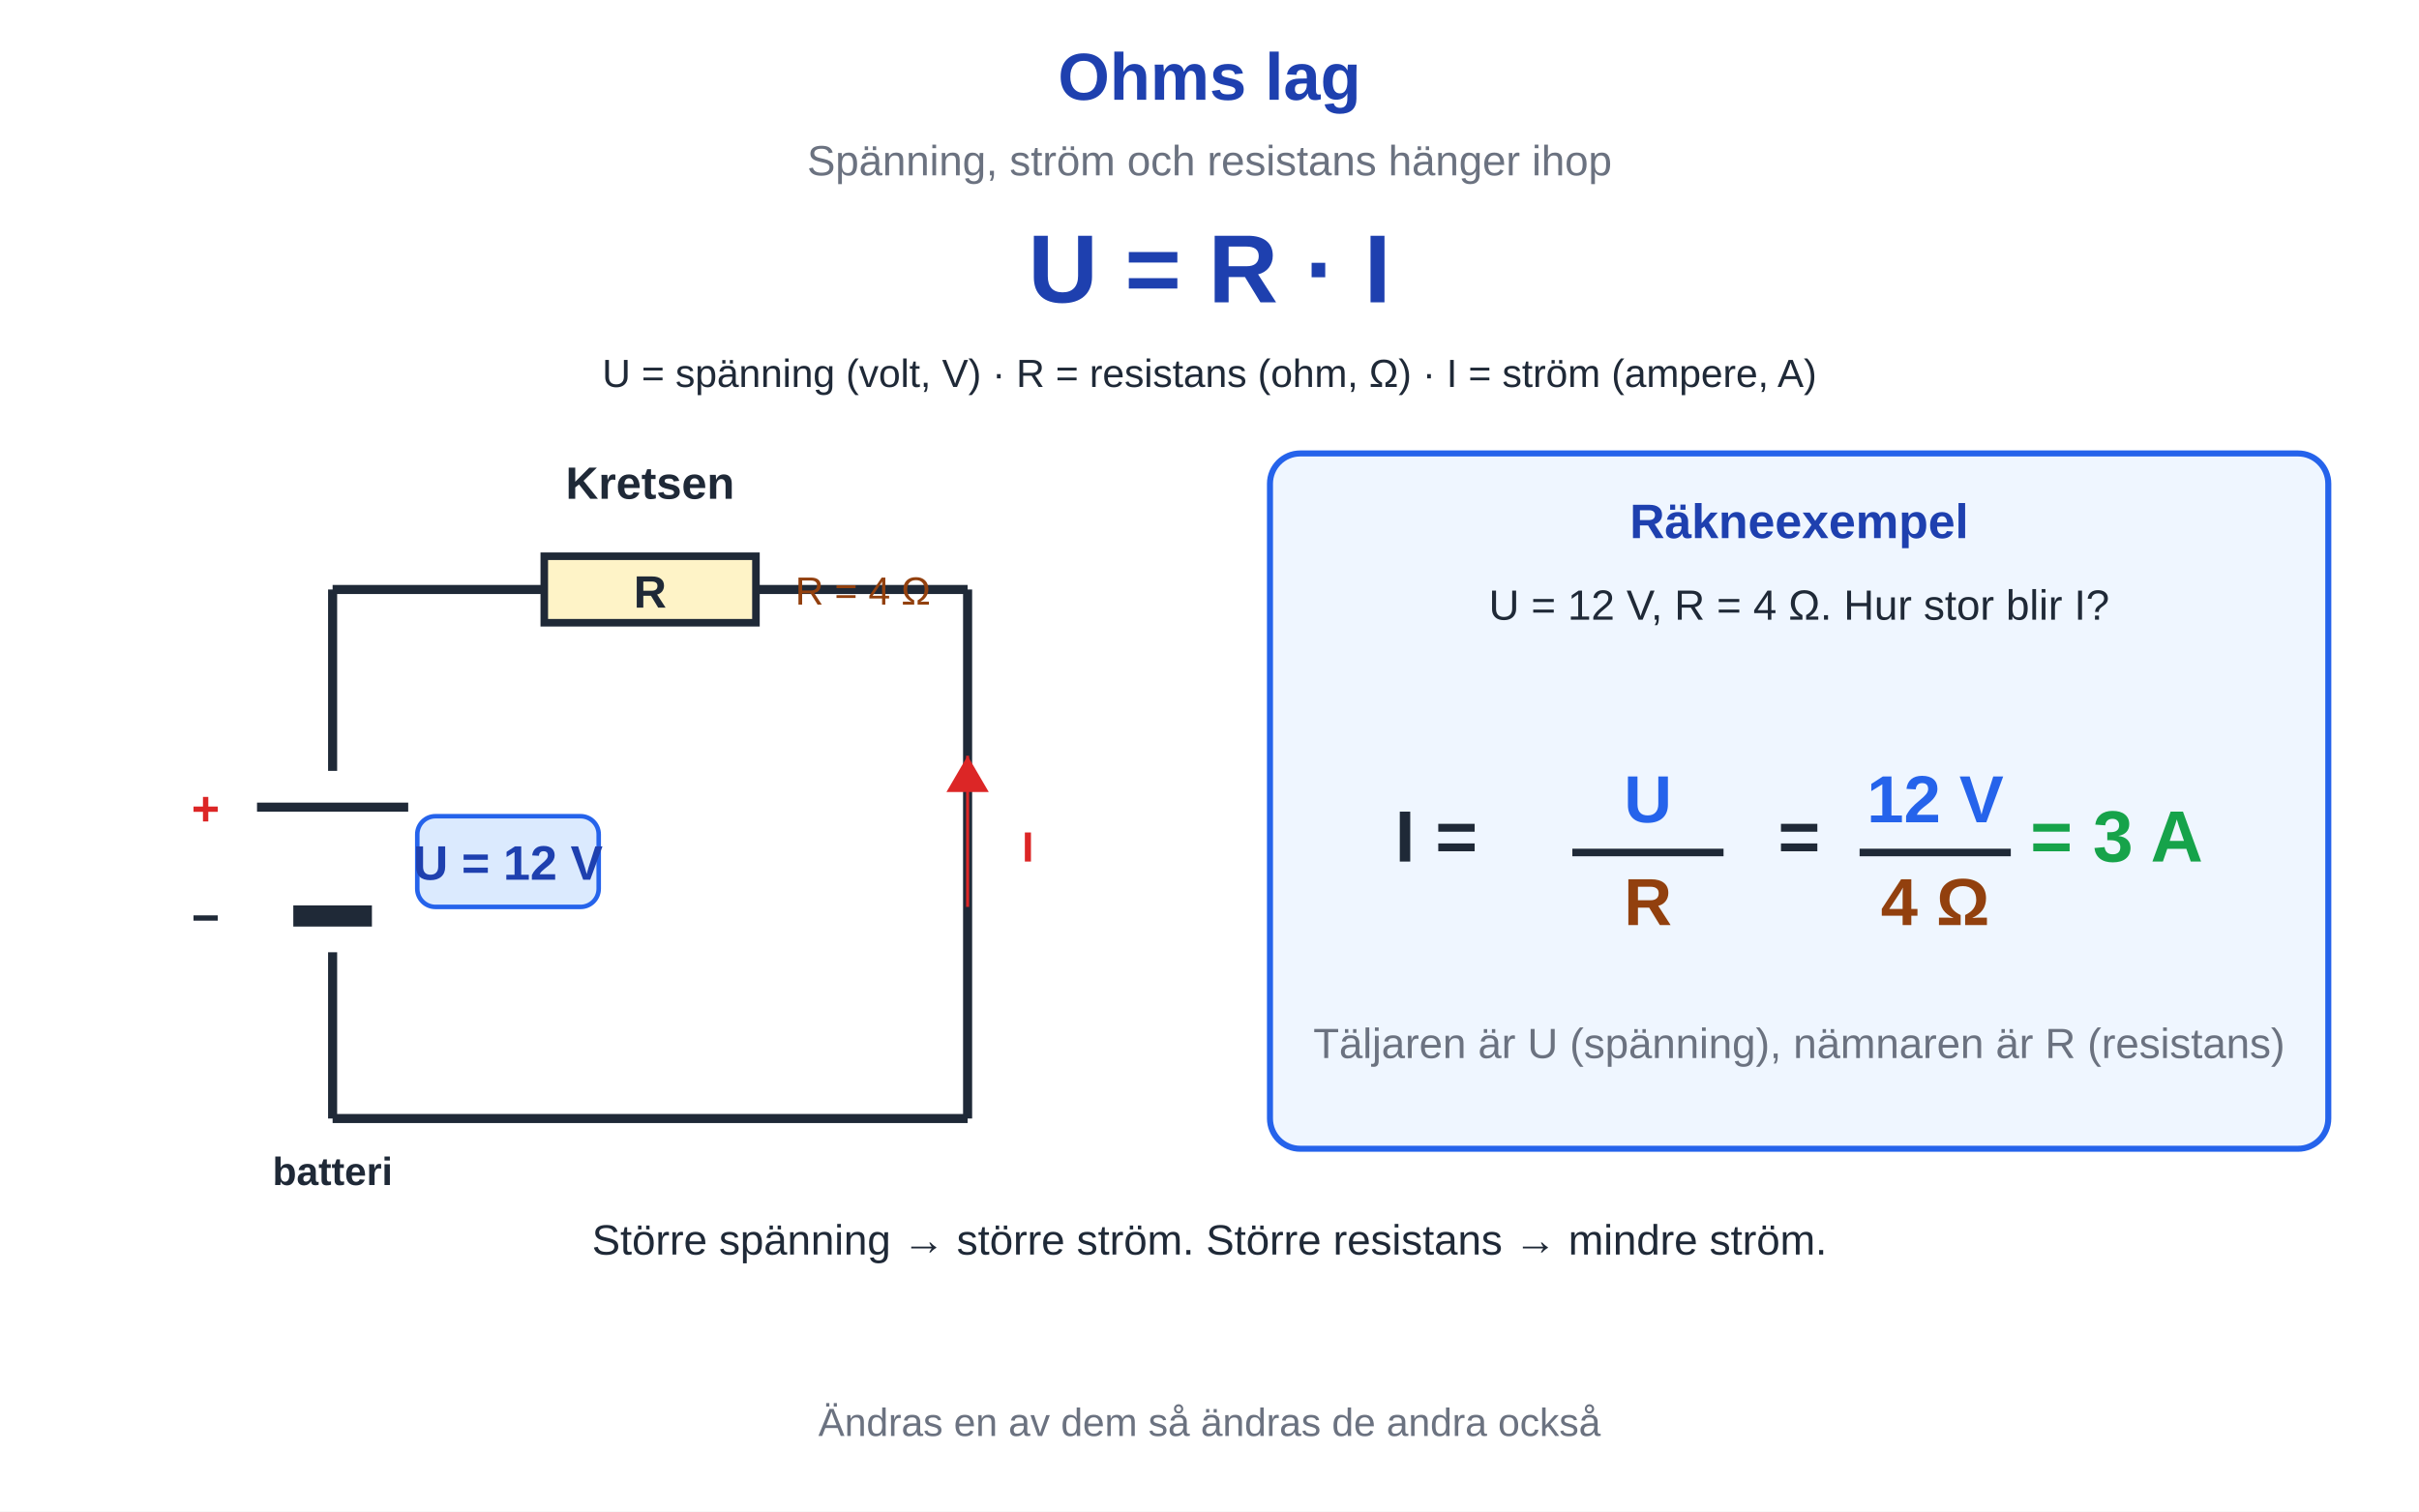
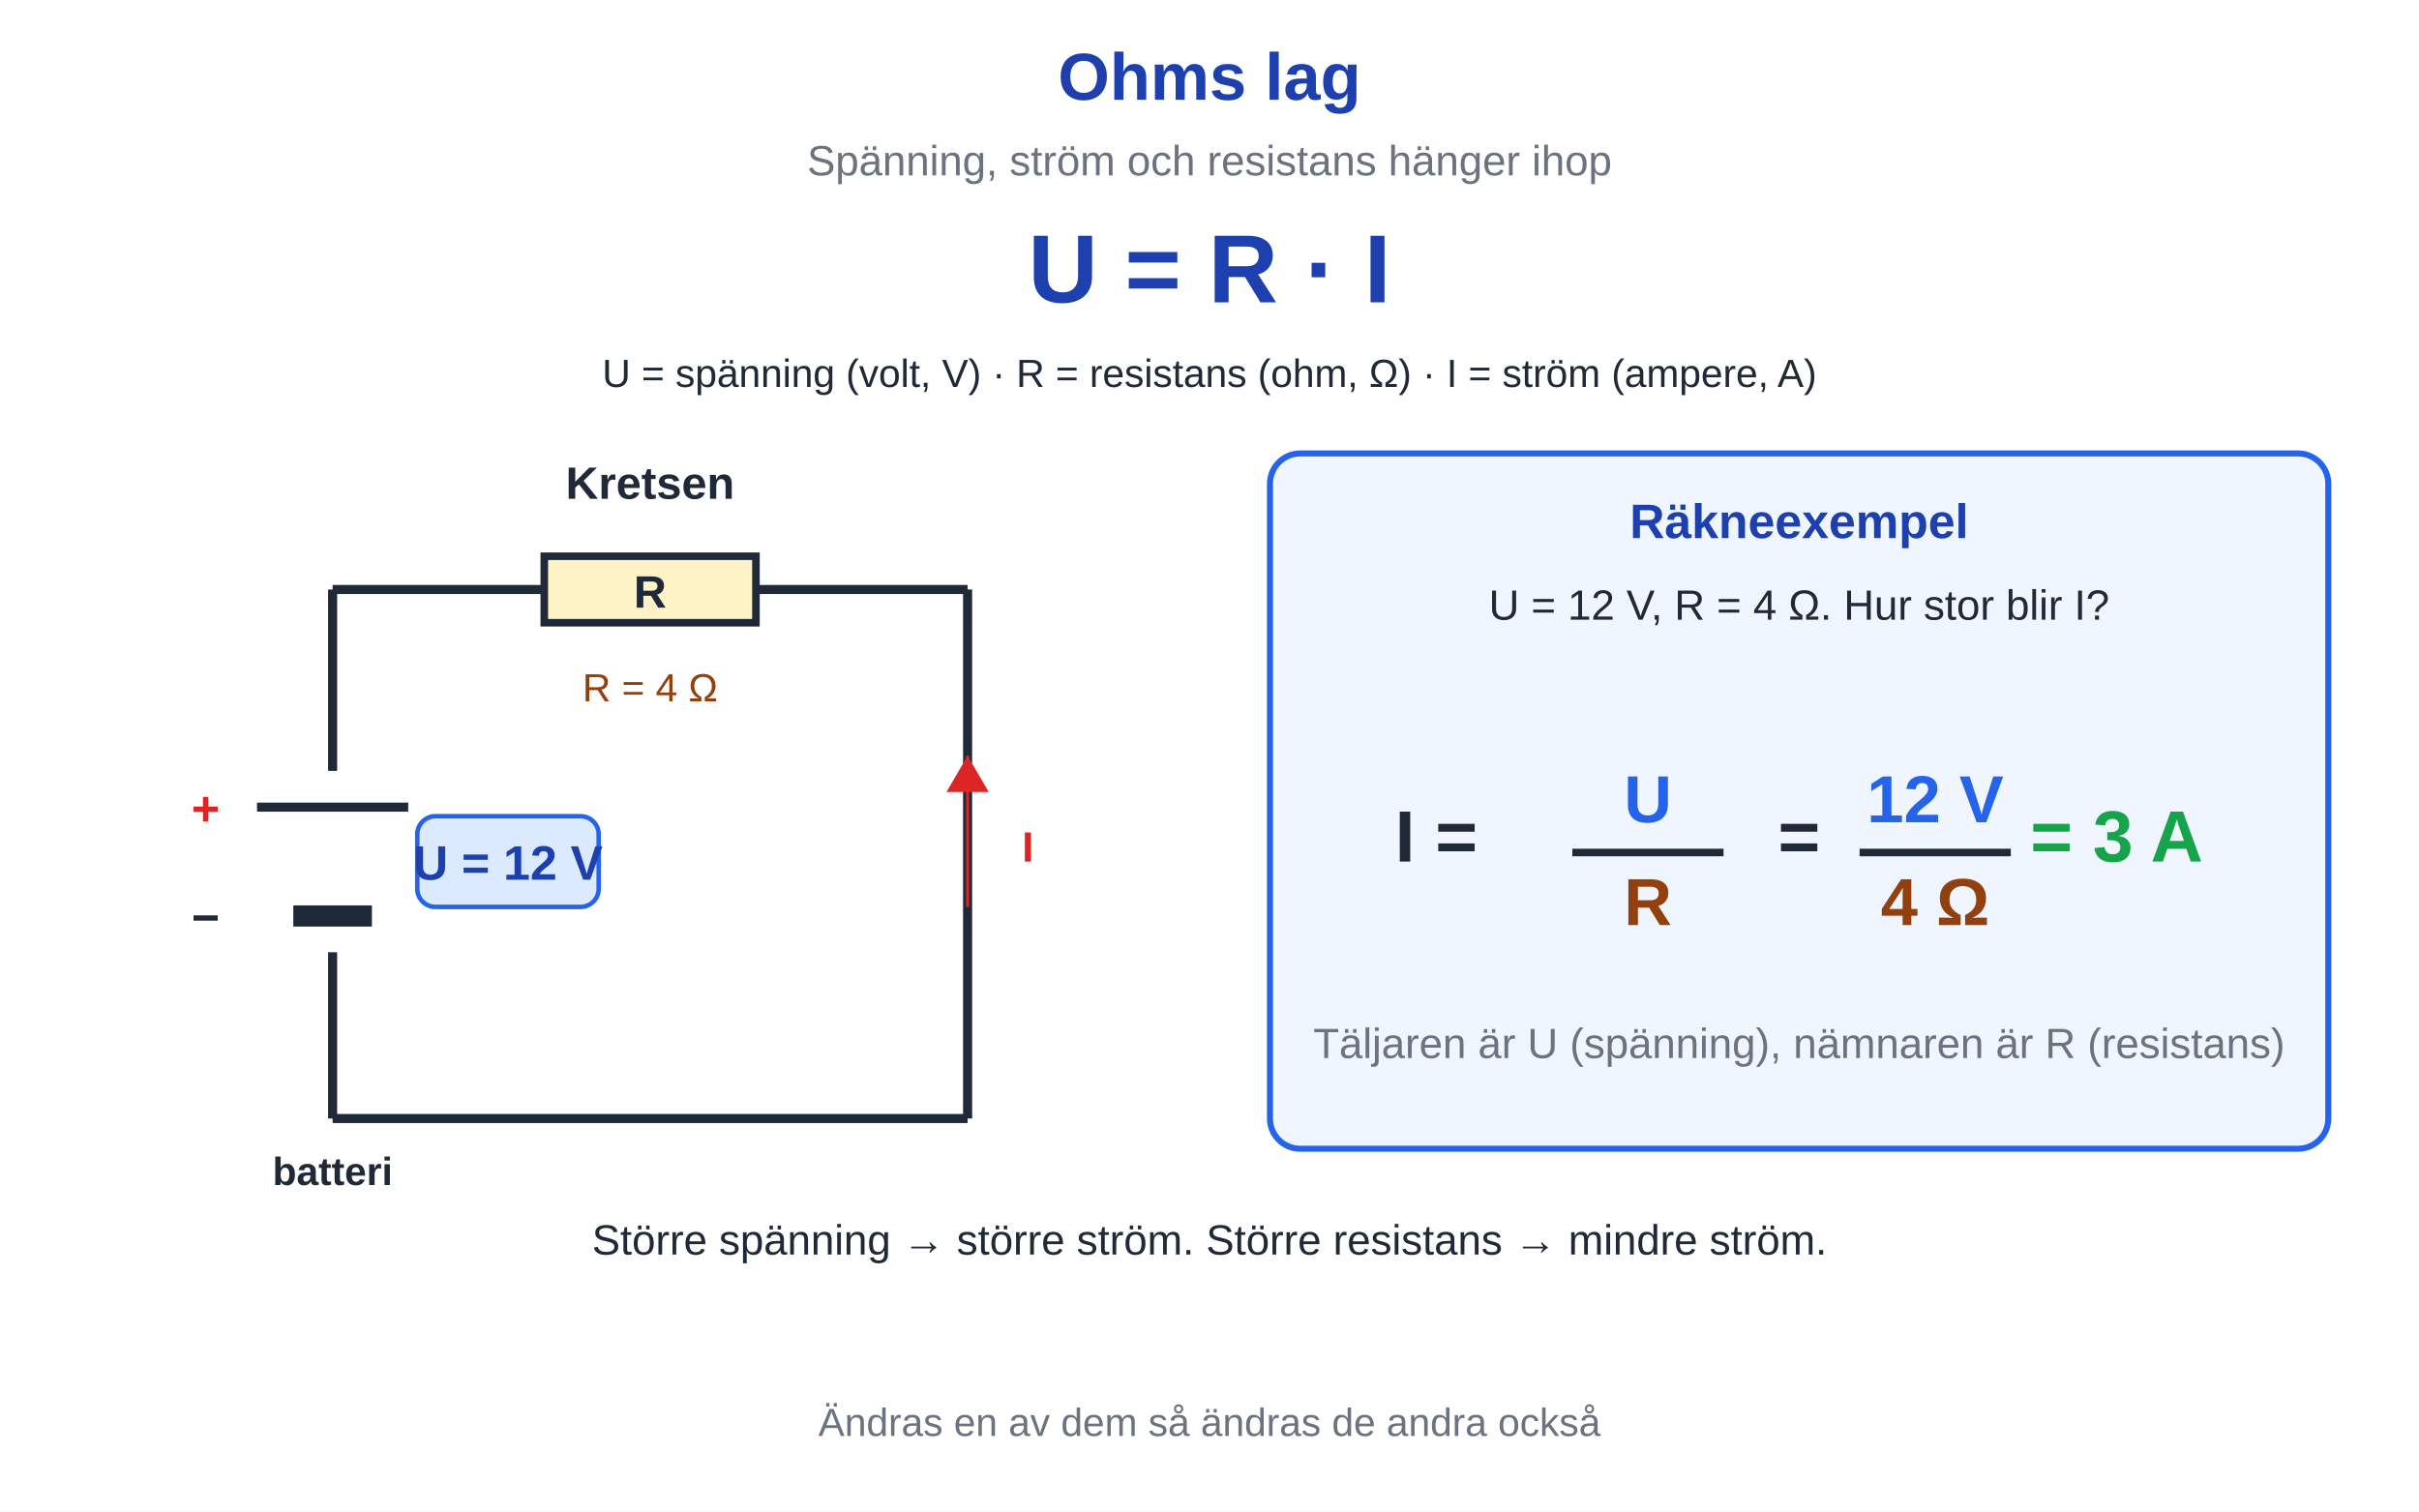
<svg xmlns="http://www.w3.org/2000/svg" viewBox="0 0 800 500" width="800" height="500">
  <rect width="800" height="500" fill="white" />
  <text x="400" y="33" font-family="Arial,sans-serif" font-size="22" fill="#1e40af" text-anchor="middle" font-weight="bold">Ohms lag</text>
  <text x="400" y="58" font-family="Arial,sans-serif" font-size="14" fill="#6b7280" text-anchor="middle">Spänning, ström och resistans hänger ihop</text>
  <text x="400" y="100" font-family="Arial,sans-serif" font-size="32" fill="#1e40af" text-anchor="middle" font-weight="bold">U = R · I</text>
  <text x="400" y="128" font-family="Arial,sans-serif" font-size="13" fill="#1f2937" text-anchor="middle">U = spänning (volt, V)   ·   R = resistans (ohm, Ω)   ·   I = ström (ampere, A)</text>
  <text x="215" y="165" font-family="Arial,sans-serif" font-size="15" fill="#1f2937" text-anchor="middle" font-weight="bold">Kretsen</text>
  <line x1="110" y1="195" x2="320" y2="195" stroke="#1f2937" stroke-width="3" />
  <line x1="320" y1="195" x2="320" y2="370" stroke="#1f2937" stroke-width="3" />
  <line x1="320" y1="370" x2="110" y2="370" stroke="#1f2937" stroke-width="3" />
  <line x1="110" y1="195" x2="110" y2="255" stroke="#1f2937" stroke-width="3" />
  <line x1="110" y1="315" x2="110" y2="370" stroke="#1f2937" stroke-width="3" />
  <line x1="85" y1="267" x2="135" y2="267" stroke="#1f2937" stroke-width="3" />
  <line x1="97" y1="303" x2="123" y2="303" stroke="#1f2937" stroke-width="7" />
  <text x="68" y="273" font-family="Arial,sans-serif" font-size="16" fill="#dc2626" text-anchor="middle" font-weight="bold">+</text>
  <text x="68" y="309" font-family="Arial,sans-serif" font-size="16" fill="#1f2937" text-anchor="middle" font-weight="bold">−</text>
  <rect x="138" y="270" width="60" height="30" rx="6" fill="#dbeafe" stroke="#2563eb" stroke-width="1.5" />
  <text x="168" y="291" font-family="Arial,sans-serif" font-size="16" fill="#1e40af" text-anchor="middle" font-weight="bold">U = 12 V</text>
  <text x="110" y="392" font-family="Arial,sans-serif" font-size="13" fill="#1f2937" text-anchor="middle" font-weight="bold">batteri</text>
  <rect x="180" y="184" width="70" height="22" fill="#fef3c7" stroke="#1f2937" stroke-width="2.5" />
  <text x="215" y="201" font-family="Arial,sans-serif" font-size="15" fill="#1f2937" text-anchor="middle" font-weight="bold">R</text>
-   <text x="263" y="200" font-family="Arial,sans-serif" font-size="13" fill="#92400e" text-anchor="start">R = 4 Ω</text>
+   <text x="215" y="232" font-family="Arial,sans-serif" font-size="13" fill="#92400e" text-anchor="middle">R = 4 Ω</text>
  <line x1="320" y1="250" x2="320" y2="300" stroke="#dc2626" stroke-width="1" />
  <polygon points="320,250 313,262 327,262" fill="#dc2626" />
  <text x="338" y="285" font-family="Arial,sans-serif" font-size="14" fill="#dc2626" text-anchor="start" font-weight="bold">I</text>
  <rect x="420" y="150" width="350" height="230" rx="10" fill="#eff6ff" stroke="#2563eb" stroke-width="2" />
  <text x="595" y="178" font-family="Arial,sans-serif" font-size="16" fill="#1e40af" text-anchor="middle" font-weight="bold">Räkneexempel</text>
  <text x="595" y="205" font-family="Arial,sans-serif" font-size="14" fill="#1f2937" text-anchor="middle">U = 12 V,  R = 4 Ω.  Hur stor blir I?</text>
  <text x="475" y="285" font-family="Arial,sans-serif" font-size="24" fill="#1f2937" text-anchor="middle" font-weight="bold">I =</text>
  <text x="545" y="272" font-family="Arial,sans-serif" font-size="22" fill="#2563eb" text-anchor="middle" font-weight="bold">U</text>
  <line x1="520" y1="282" x2="570" y2="282" stroke="#1f2937" stroke-width="2.5" />
  <text x="545" y="306" font-family="Arial,sans-serif" font-size="22" fill="#92400e" text-anchor="middle" font-weight="bold">R</text>
  <text x="595" y="285" font-family="Arial,sans-serif" font-size="24" fill="#1f2937" text-anchor="middle" font-weight="bold">=</text>
  <text x="640" y="272" font-family="Arial,sans-serif" font-size="22" fill="#2563eb" text-anchor="middle" font-weight="bold">12 V</text>
  <line x1="615" y1="282" x2="665" y2="282" stroke="#1f2937" stroke-width="2.5" />
  <text x="640" y="306" font-family="Arial,sans-serif" font-size="22" fill="#92400e" text-anchor="middle" font-weight="bold">4 Ω</text>
  <text x="700" y="285" font-family="Arial,sans-serif" font-size="24" fill="#16a34a" text-anchor="middle" font-weight="bold">= 3 A</text>
  <text x="595" y="350" font-family="Arial,sans-serif" font-size="14" fill="#6b7280" text-anchor="middle">Täljaren är U (spänning), nämnaren är R (resistans)</text>
  <text x="400" y="415" font-family="Arial,sans-serif" font-size="14" fill="#1f2937" text-anchor="middle">Större spänning → större ström.  Större resistans → mindre ström.</text>
  <text x="400" y="475" font-family="Arial,sans-serif" font-size="13" fill="#6b7280" text-anchor="middle">Ändras en av dem så ändras de andra också</text>
</svg>
